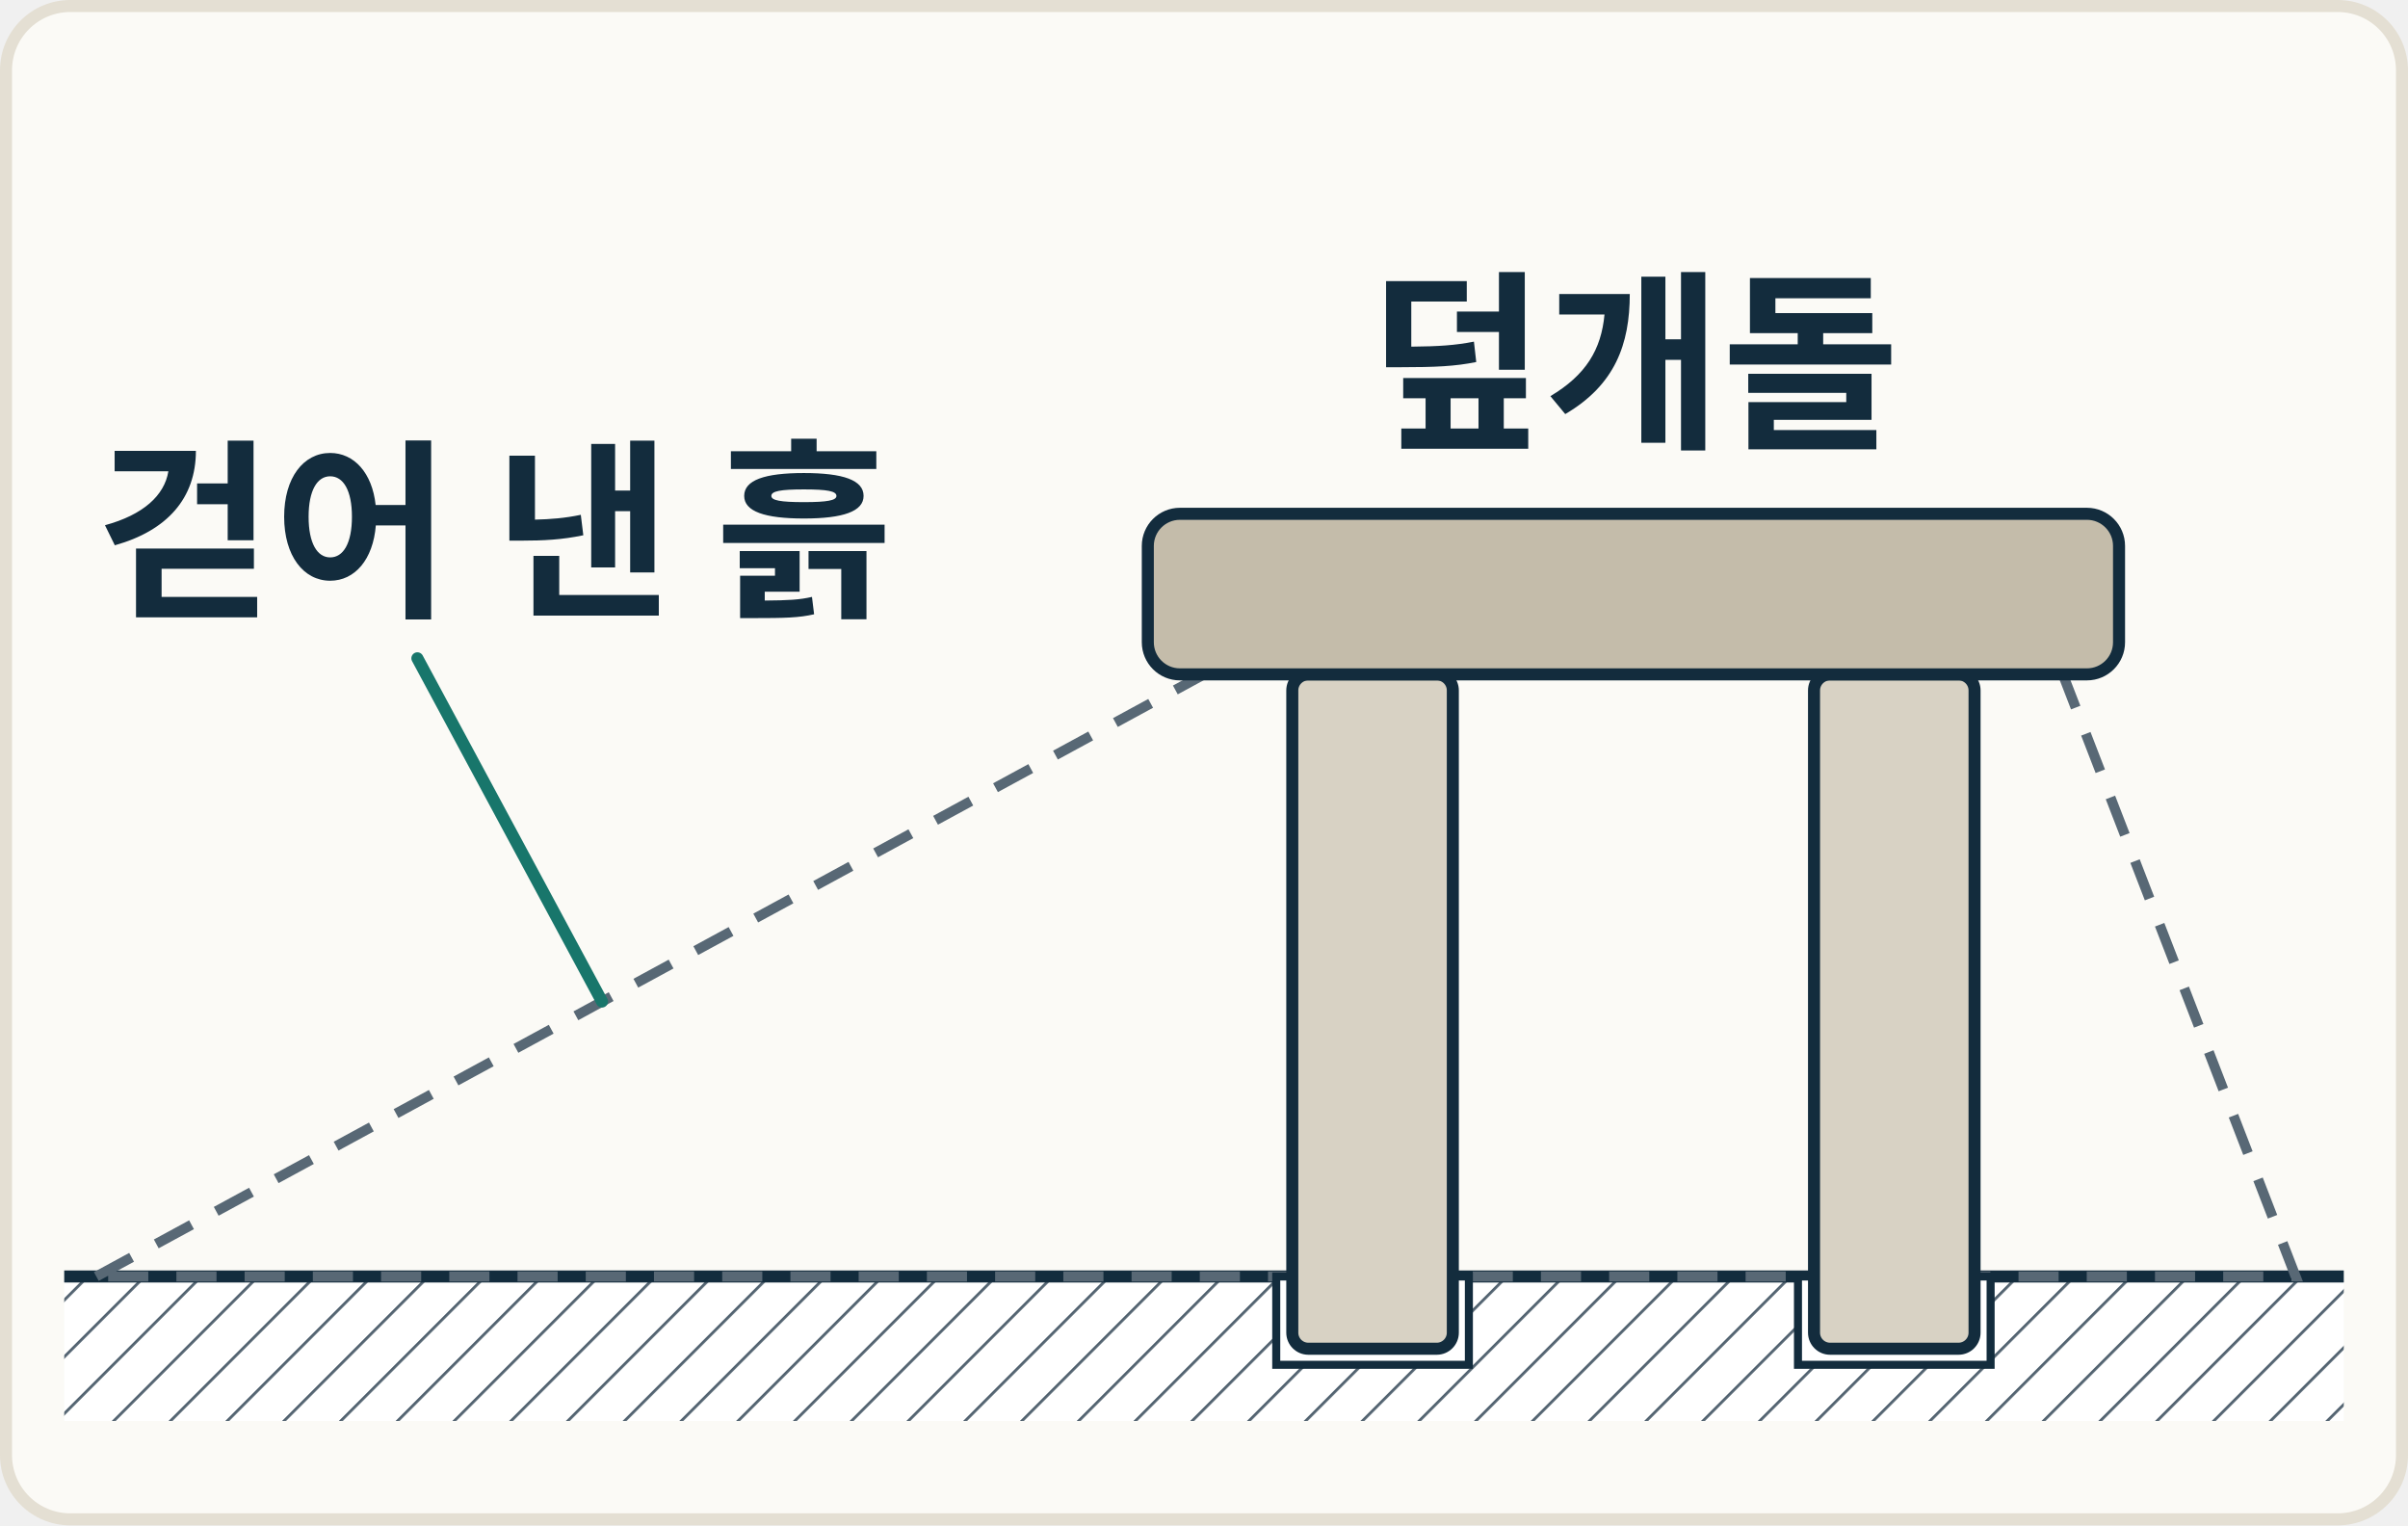
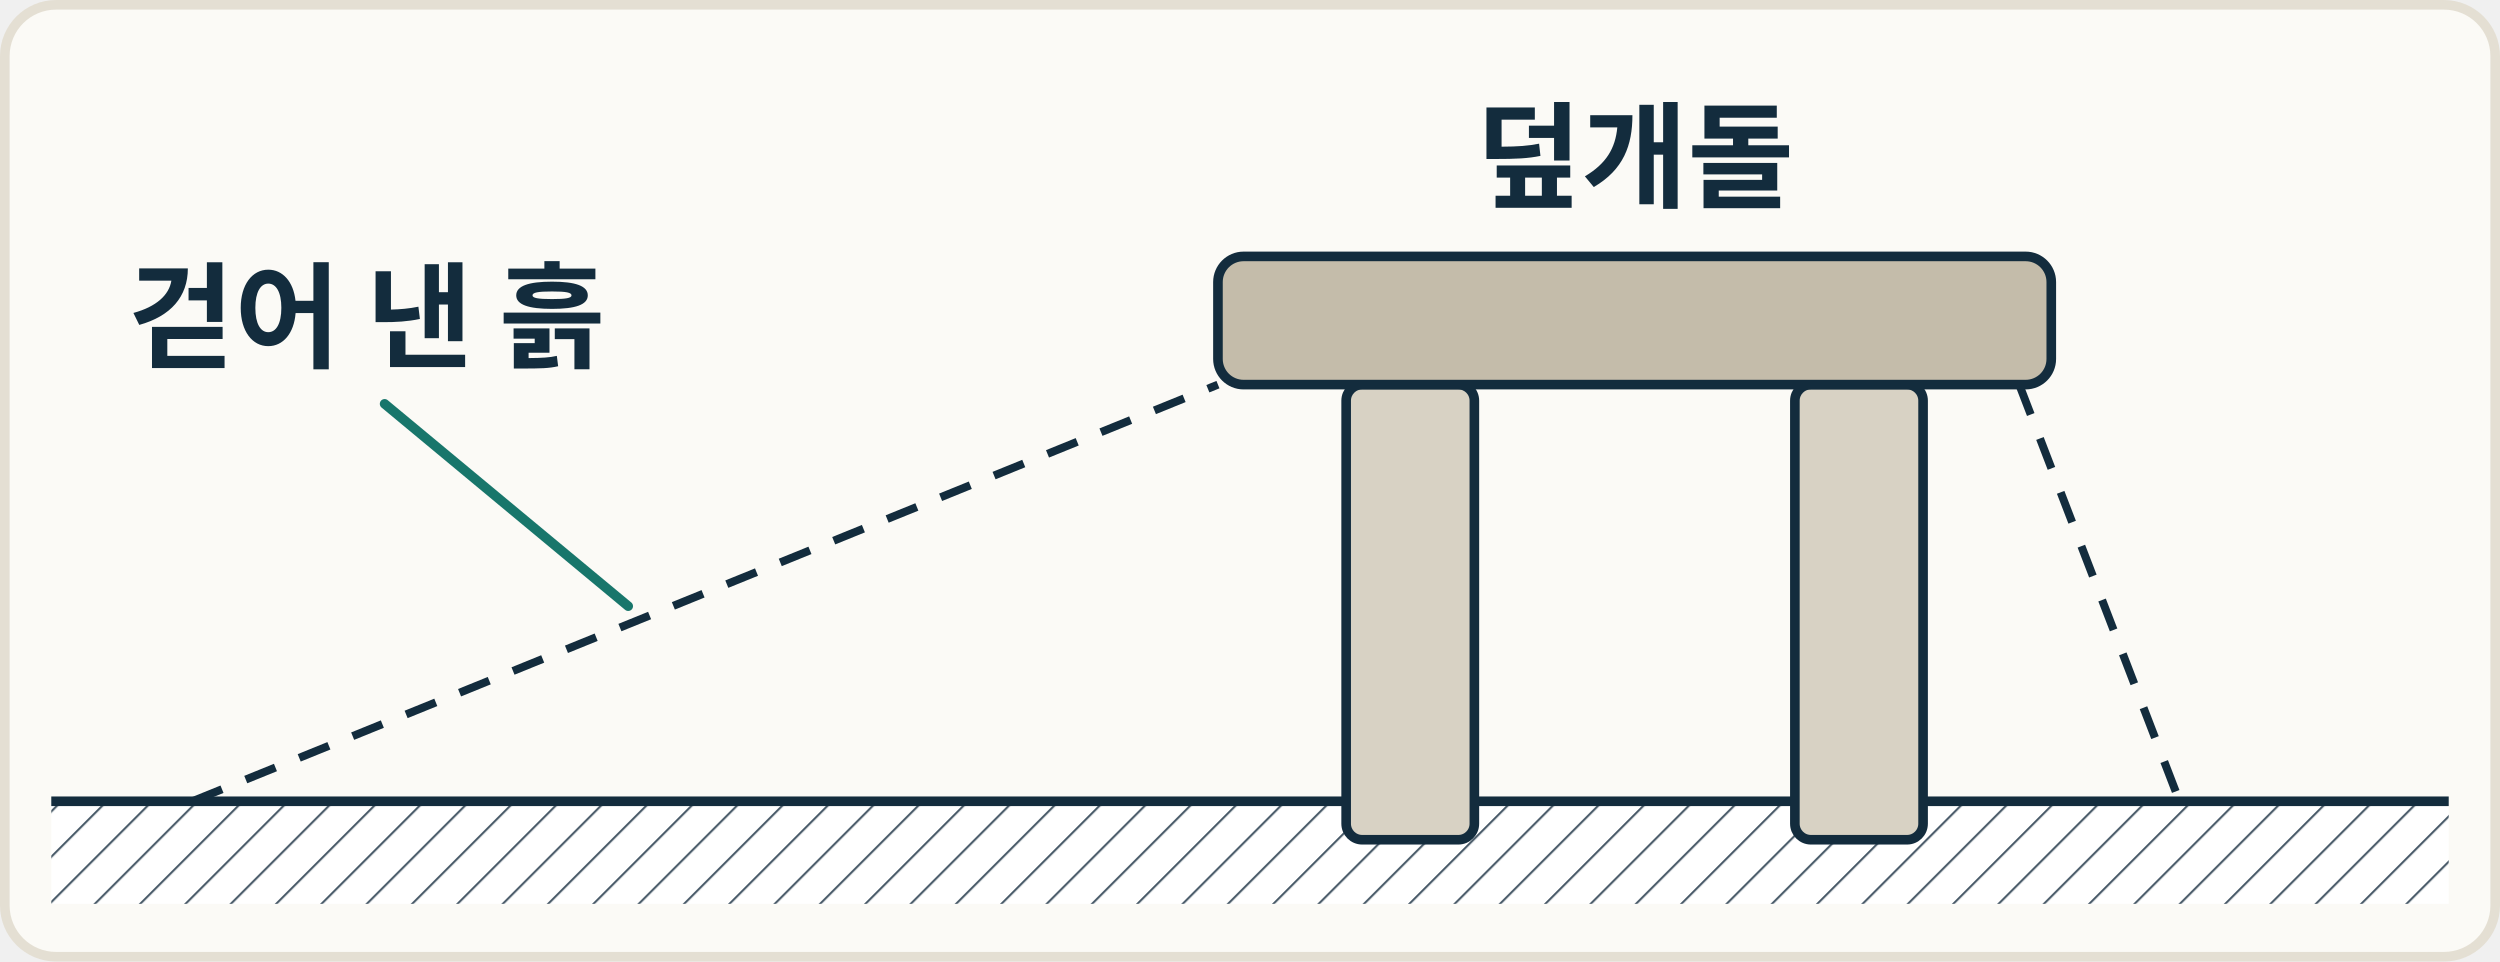
- <svg xmlns="http://www.w3.org/2000/svg" viewBox="0 0 600 380" role="img" aria-labelledby="t">
+ <svg xmlns="http://www.w3.org/2000/svg" viewBox="0 0 780 300" role="img" aria-labelledby="t">
  <defs>
    <pattern id="soil" width="12" height="12" patternUnits="userSpaceOnUse">
      <rect width="12" height="12" fill="#f3f0e8" />
      <circle cx="3" cy="3" r="1.6" fill="#586875" />
      <circle cx="9" cy="9" r="1.6" fill="#586875" />
    </pattern>
    <pattern id="earth" width="10" height="10" patternUnits="userSpaceOnUse" patternTransform="rotate(45)">
      <rect width="10" height="10" fill="#ffffff" />
      <line x1="0" y1="0" x2="0" y2="10" stroke="#586875" stroke-width="1.4" />
    </pattern>
-     <marker id="ah" viewBox="0 0 10 10" refX="7" refY="5" markerWidth="5" markerHeight="5" orient="auto-start-reverse">
+     <marker id="ah" viewBox="0 0 10 10" refX="7" refY="5" markerWidth="4" markerHeight="4" orient="auto-start-reverse">
      <path d="M0,0 L10,5 L0,10 z" fill="#18766b" />
    </marker>
  </defs>
-   <rect x="1.5" y="1.5" width="597" height="377" rx="16" fill="#fbfaf6" stroke="#e4dfd3" stroke-width="3" />
-   <rect x="16" y="318" width="568" height="36" fill="url(#earth)" />
-   <line x1="16" y1="318" x2="584" y2="318" stroke="#132c3d" stroke-width="3" />
-   <path d="M24,318 L300,168 L514,168 L572,318 Z" fill="none" stroke="#586875" stroke-width="2.5" stroke-dasharray="10 7" />
-   <rect x="318" y="318" width="48" height="22" fill="#ffffff" stroke="#132c3d" stroke-width="2" />
-   <rect x="322" y="168" width="40" height="168" rx="4" fill="#d8d2c4" stroke="#132c3d" stroke-width="3" />
-   <rect x="448" y="318" width="48" height="22" fill="#ffffff" stroke="#132c3d" stroke-width="2" />
-   <rect x="452" y="168" width="40" height="168" rx="4" fill="#d8d2c4" stroke="#132c3d" stroke-width="3" />
-   <rect x="286" y="128" width="242" height="40" rx="8" fill="#c4bcaa" stroke="#132c3d" stroke-width="3" />
-   <text x="407" y="108" font-family="Pretendard, 'Noto Sans KR', sans-serif" font-size="48" font-weight="700" fill="#132c3d" text-anchor="middle">덮개돌</text>
-   <text x="24" y="150" font-family="Pretendard, 'Noto Sans KR', sans-serif" font-size="48" font-weight="700" fill="#132c3d" text-anchor="start">걷어 낸 흙</text>
-   <line x1="104" y1="164" x2="150" y2="249.5" stroke="#18766b" stroke-width="3" stroke-linecap="round" />
+   <rect x="1.5" y="1.5" width="777" height="297" rx="16" fill="#fbfaf6" stroke="#e4dfd3" stroke-width="3" />
+   <rect x="16" y="250" width="748" height="32" fill="url(#earth)" />
+   <line x1="16" y1="250" x2="764" y2="250" stroke="#132c3d" stroke-width="3" />
+   <path d="M60,250 L380,120 M630,120 L680,250" fill="none" stroke="#132c3d" stroke-width="2.5" stroke-dasharray="10 8" />
+   <rect x="420" y="120" width="40" height="142" rx="5" fill="#d8d2c4" stroke="#132c3d" stroke-width="3" />
+   <rect x="560" y="120" width="40" height="142" rx="5" fill="#d8d2c4" stroke="#132c3d" stroke-width="3" />
+   <rect x="380" y="80" width="260" height="40" rx="8" fill="#c4bcaa" stroke="#132c3d" stroke-width="3" />
+   <text x="510.0" y="62" font-family="Pretendard, 'Noto Sans KR', sans-serif" font-size="36" font-weight="700" fill="#132c3d" text-anchor="middle">덮개돌</text>
+   <text x="40" y="112" font-family="Pretendard, 'Noto Sans KR', sans-serif" font-size="36" font-weight="700" fill="#132c3d" text-anchor="start">걷어 낸 흙</text>
+   <line x1="120" y1="126" x2="196" y2="189.125" stroke="#18766b" stroke-width="3" stroke-linecap="round" />
</svg>
